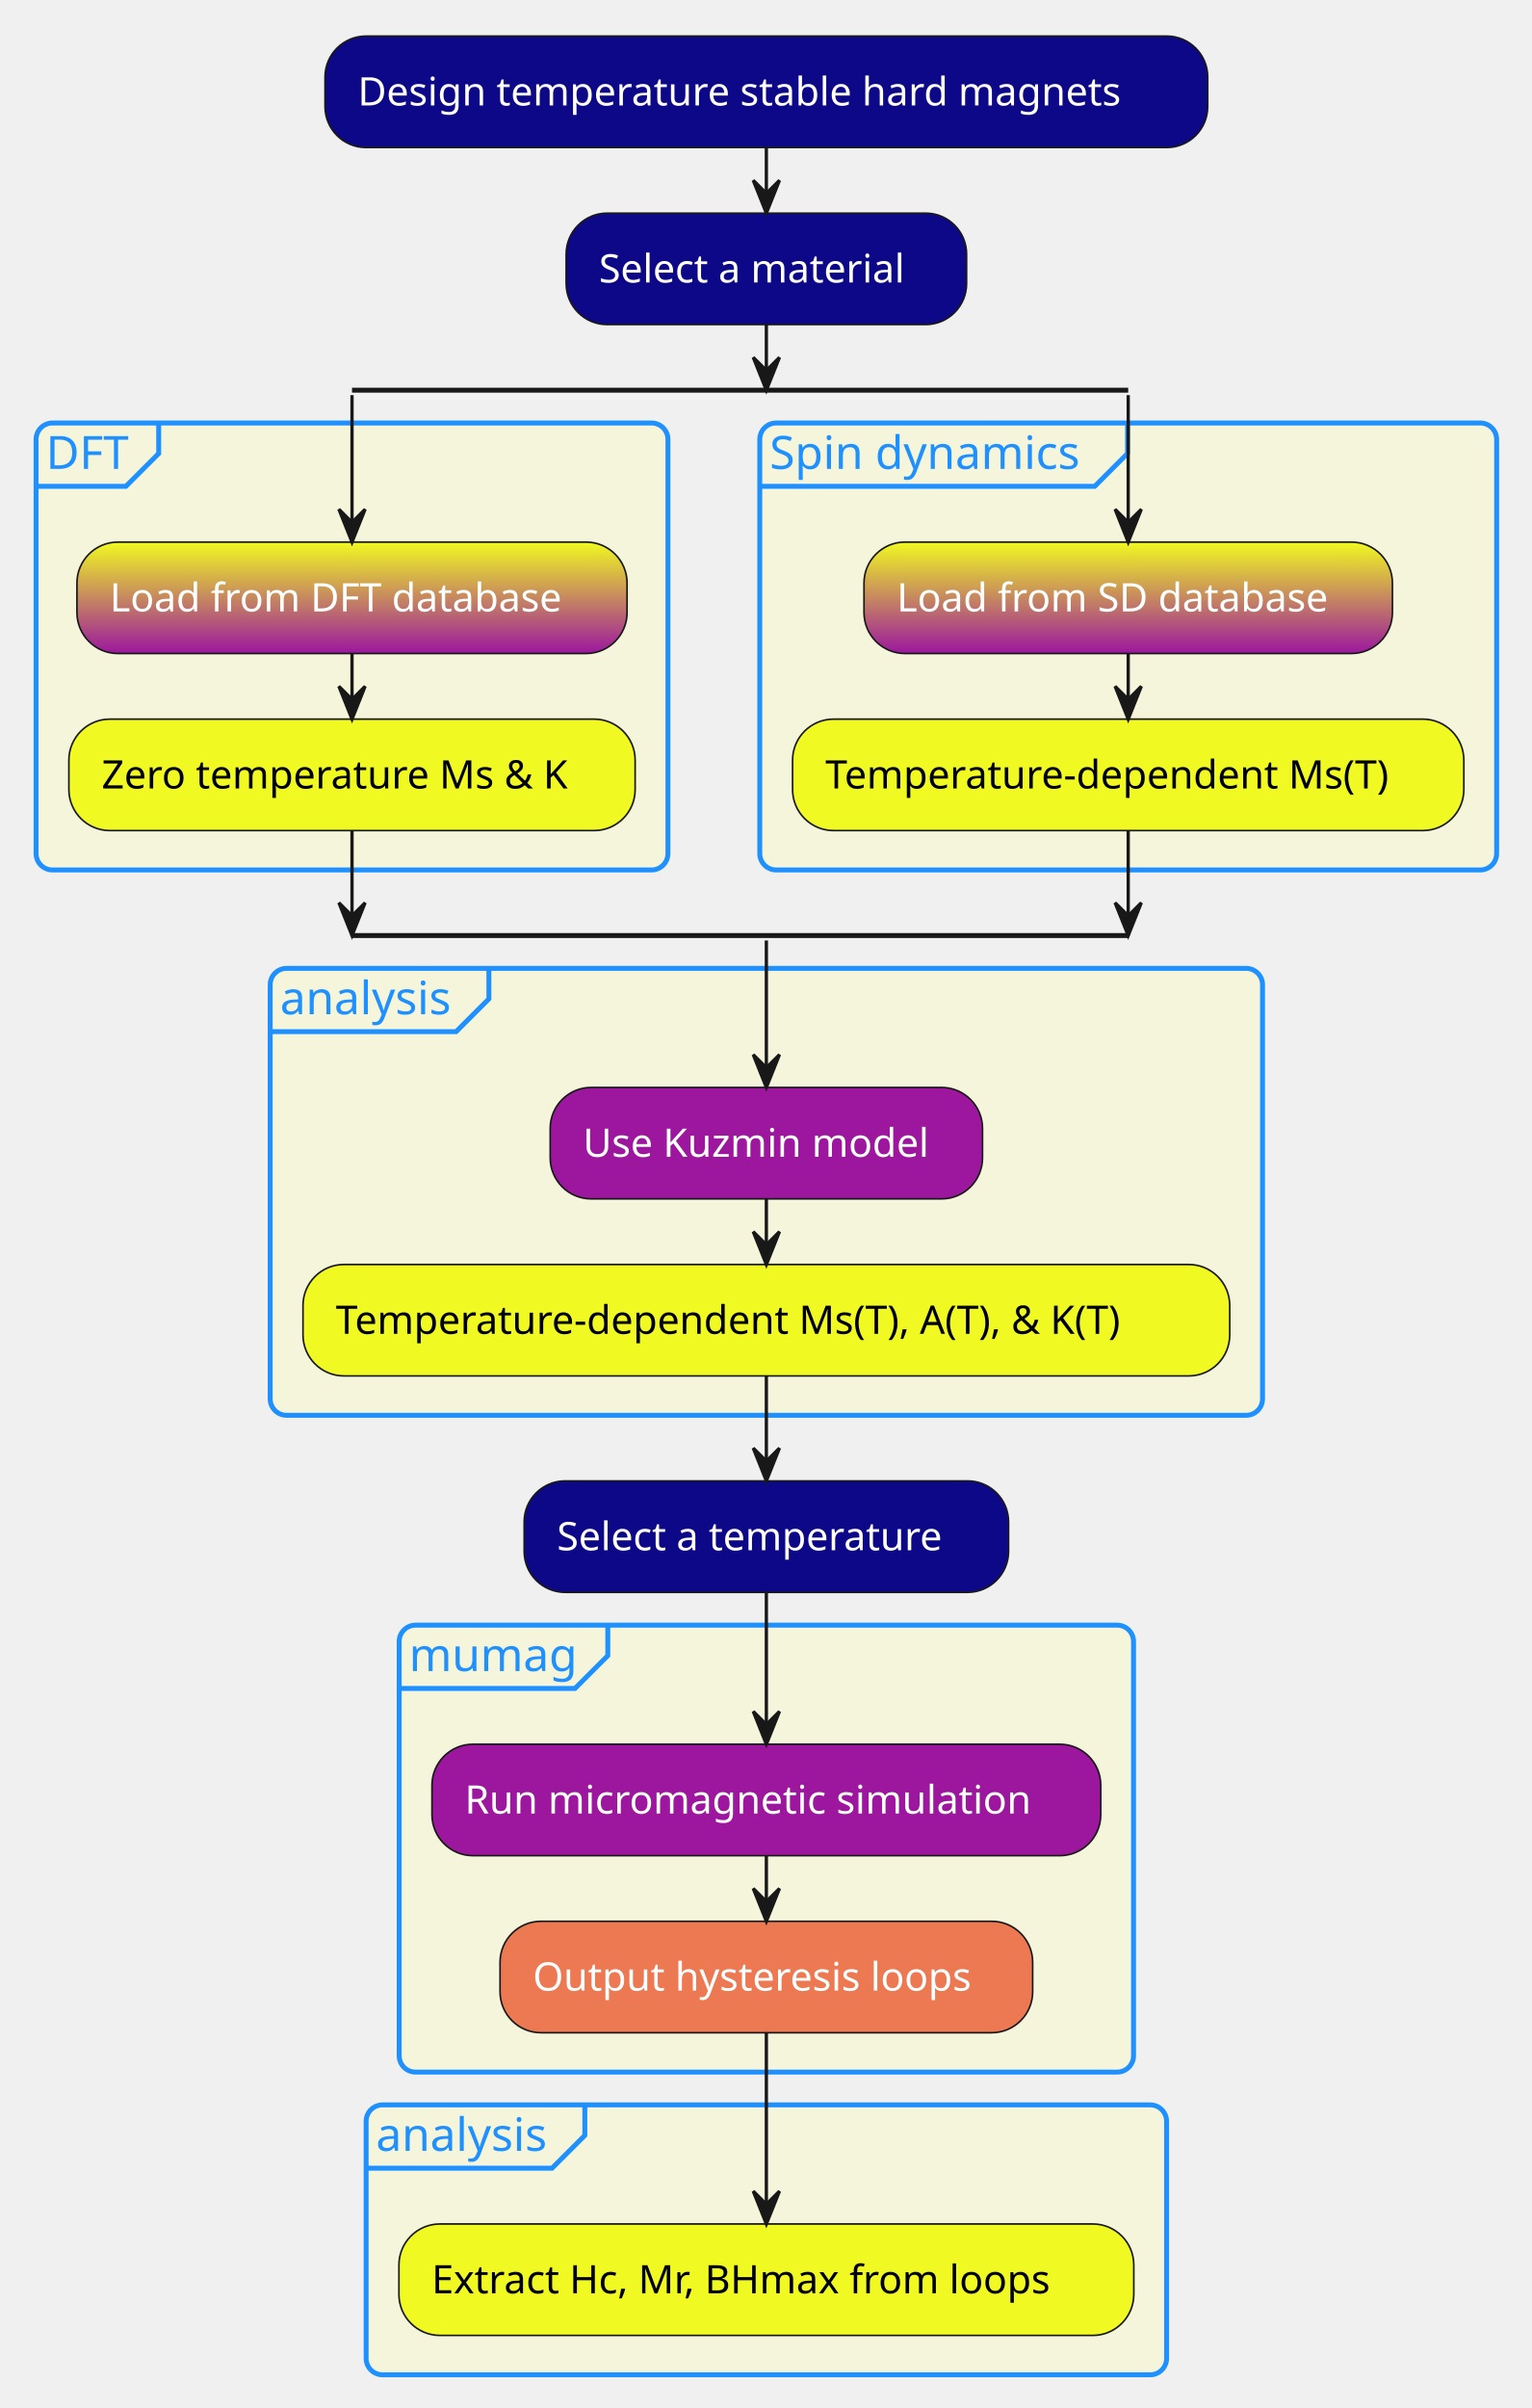
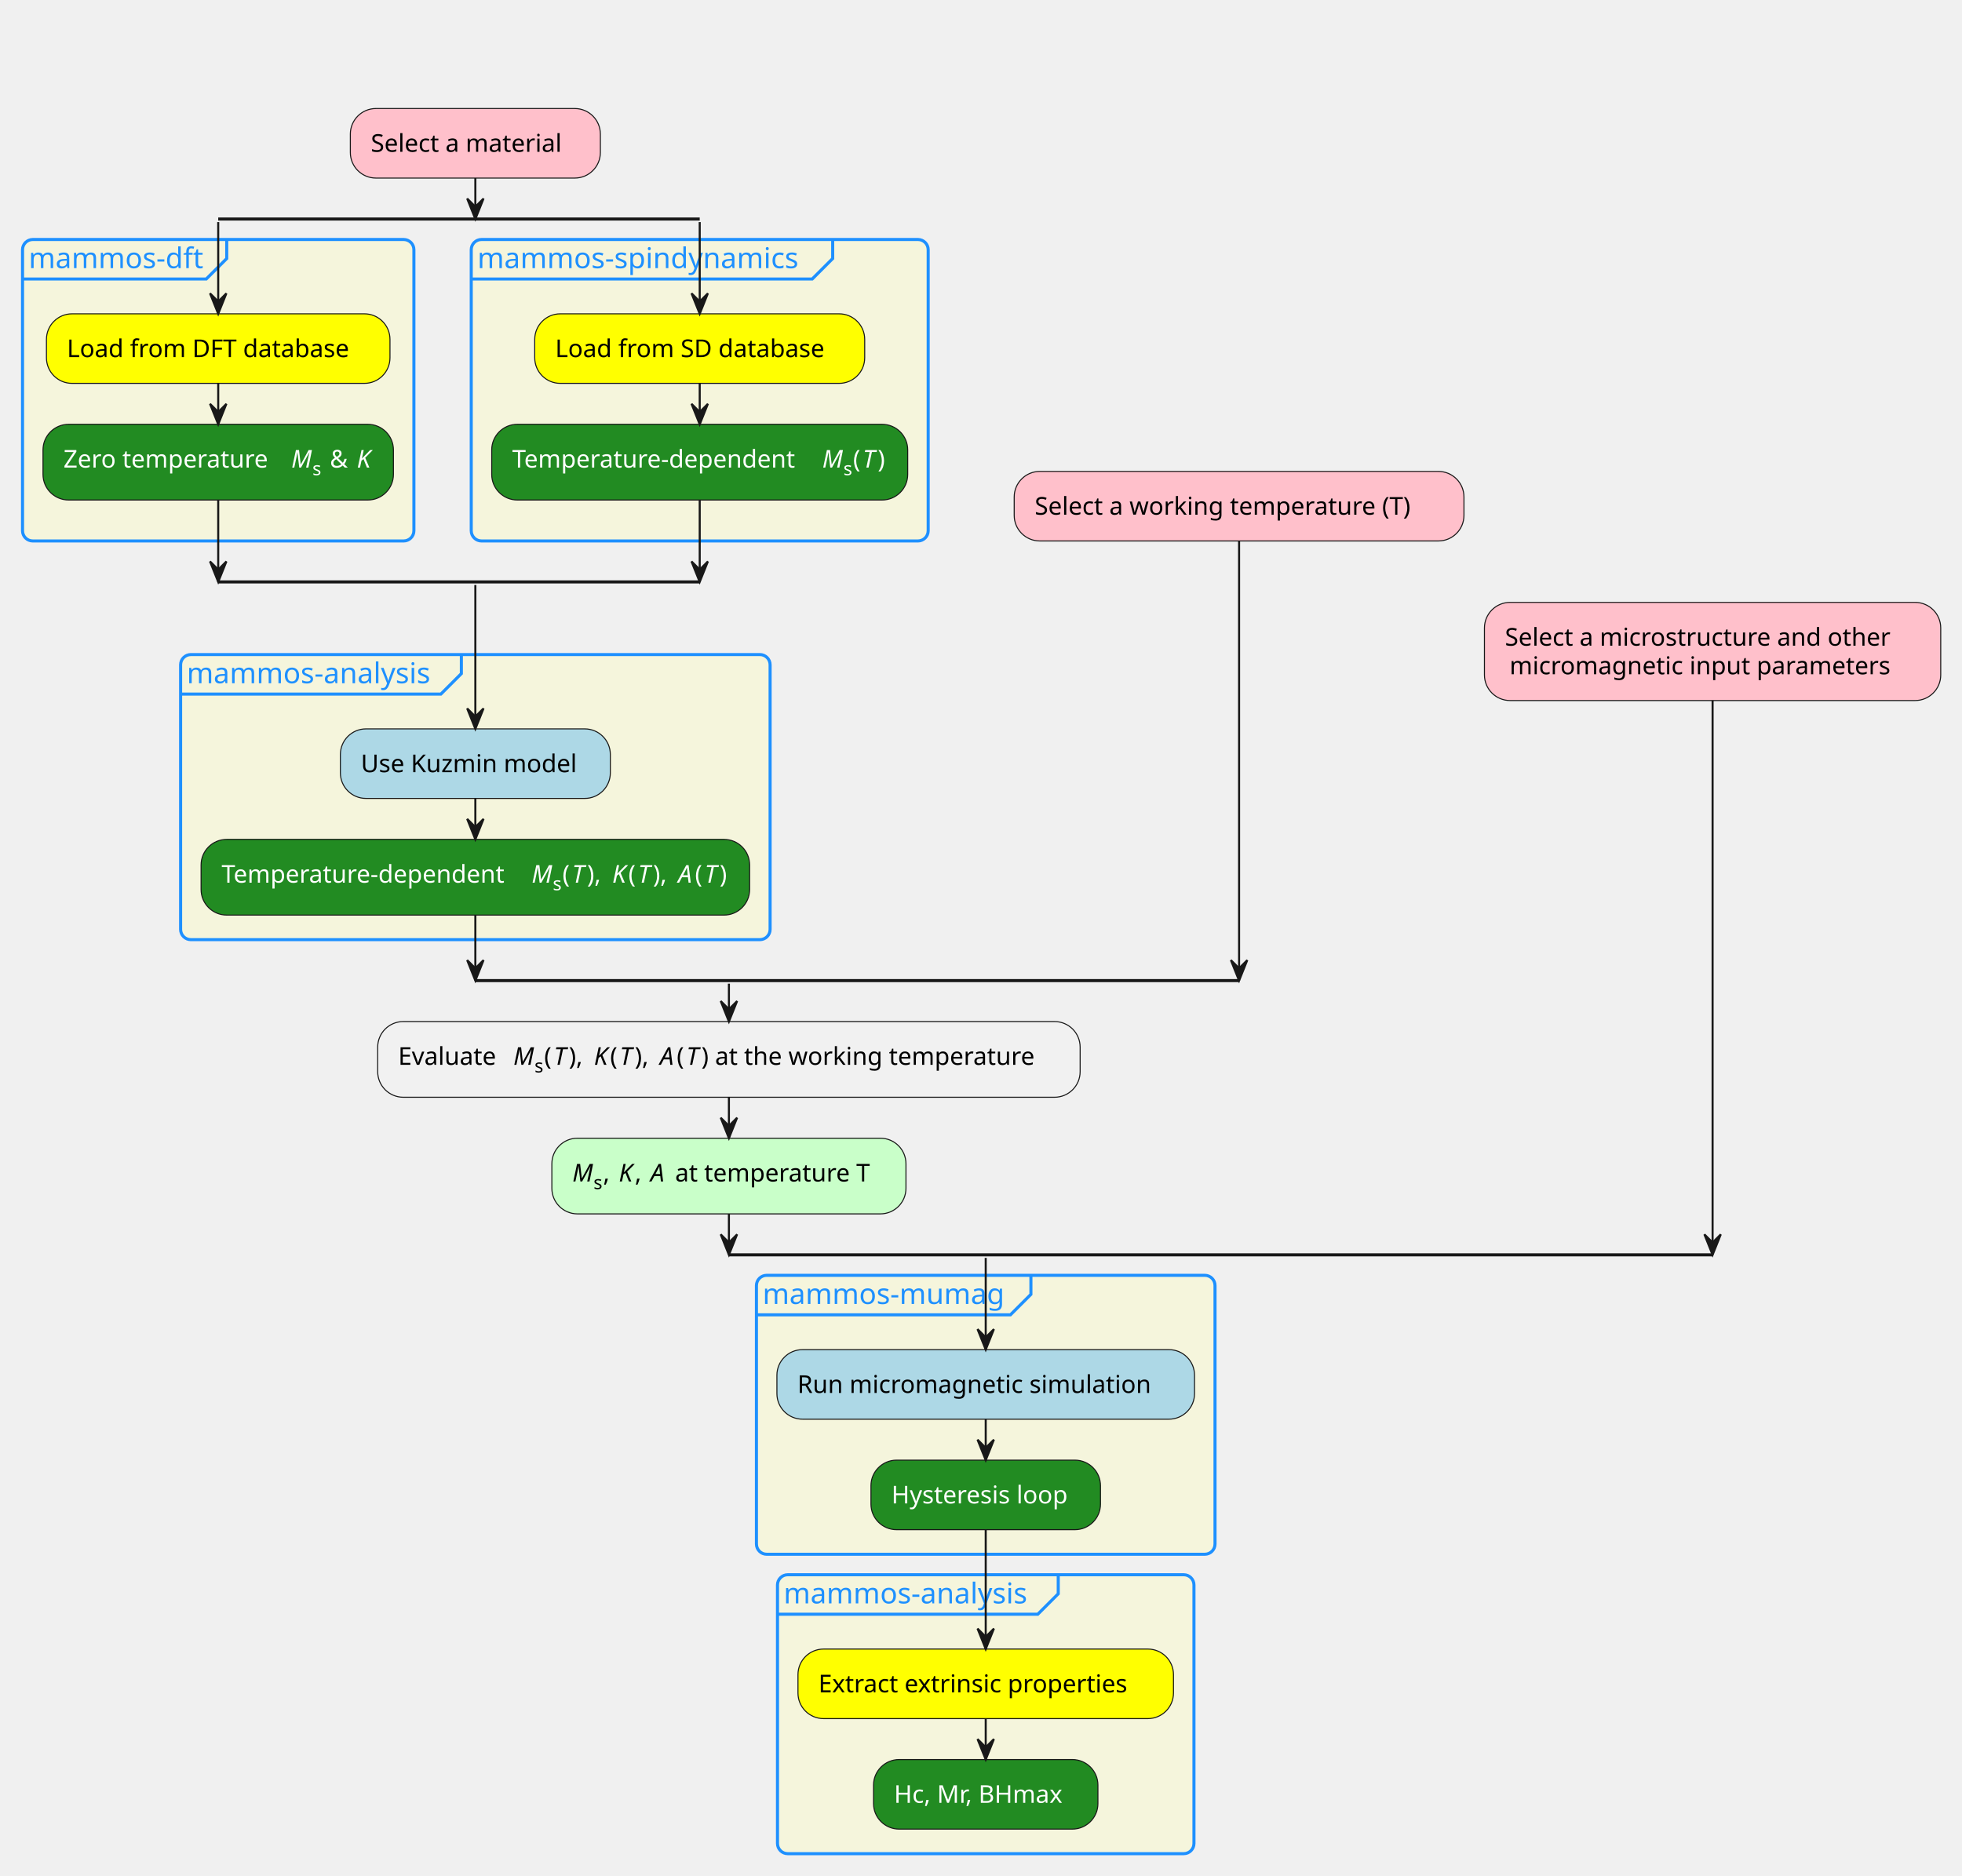
- <svg xmlns="http://www.w3.org/2000/svg" contentStyleType="text/css" data-diagram-type="ACTIVITY" height="734px" preserveAspectRatio="none" style="width:467px;height:734px;background:#FFFFFF;" version="1.1" viewBox="0 0 467 734" width="467px" zoomAndPan="magnify">
-   <defs>
-     <linearGradient id="gvwkqn1b3uwo70" x1="50%" x2="50%" y1="0%" y2="100%">
-       <stop offset="0%" stop-color="#F0F921" />
-       <stop offset="100%" stop-color="#9C179E" />
-     </linearGradient>
-   </defs>
+ <svg xmlns="http://www.w3.org/2000/svg" contentStyleType="text/css" data-diagram-type="ACTIVITY" height="916px" preserveAspectRatio="none" style="width:958px;height:916px;background:#FFFFFF;" version="1.1" viewBox="0 0 958 916" width="958px" zoomAndPan="magnify">
+   <defs />
  <g>
-     <rect fill="#0D0887" height="33.969" rx="12.5" ry="12.5" style="stroke:#181818;stroke-width:0.5;" width="269.141" x="99.098" y="11" />
-     <text fill="#FFFFFF" font-family="sans-serif" font-size="12" lengthAdjust="spacing" textLength="249.141" x="109.098" y="32.139">Design temperature stable hard magnets</text>
-     <rect fill="#0D0887" height="33.969" rx="12.5" ry="12.5" style="stroke:#181818;stroke-width:0.5;" width="122.088" x="172.624" y="64.969" />
-     <text fill="#FFFFFF" font-family="sans-serif" font-size="12" lengthAdjust="spacing" textLength="102.088" x="182.624" y="86.107">Select a material</text>
-     <line style="stroke:#181818;stroke-width:1.5;" x1="107.33" x2="343.998" y1="118.938" y2="118.938" />
-     <rect fill="#F5F5DC" height="136.234" rx="5" ry="5" style="stroke:#1E90FF;stroke-width:1.5;" width="192.66" x="11" y="128.938" />
-     <path d="M48.385,128.938 L48.385,138.234 L38.385,148.234 L11,148.234" fill="none" style="stroke:#1E90FF;stroke-width:1.5;" />
-     <text fill="#1E90FF" font-family="sans-serif" font-size="14" lengthAdjust="spacing" textLength="27.385" x="14" y="142.933">DFT</text>
-     <rect fill="url(#gvwkqn1b3uwo70)" height="33.969" rx="12.5" ry="12.5" style="stroke:#181818;stroke-width:0.5;" width="167.738" x="23.461" y="165.234" />
-     <text fill="#FFFFFF" font-family="sans-serif" font-size="12" lengthAdjust="spacing" textLength="147.738" x="33.461" y="186.373">Load from DFT database</text>
-     <rect fill="#F0F921" height="33.969" rx="12.5" ry="12.5" style="stroke:#181818;stroke-width:0.5;" width="172.66" x="21" y="219.203" />
-     <text fill="#000000" font-family="sans-serif" font-size="12" lengthAdjust="spacing" textLength="152.66" x="31" y="240.342">Zero temperature Ms &amp; K</text>
-     <rect fill="#F5F5DC" height="136.234" rx="5" ry="5" style="stroke:#1E90FF;stroke-width:1.5;" width="224.676" x="231.66" y="128.938" />
-     <path d="M343.789,128.938 L343.789,138.234 L333.789,148.234 L231.66,148.234" fill="none" style="stroke:#1E90FF;stroke-width:1.5;" />
-     <text fill="#1E90FF" font-family="sans-serif" font-size="14" lengthAdjust="spacing" textLength="102.129" x="234.66" y="142.933">Spin dynamics</text>
-     <rect fill="url(#gvwkqn1b3uwo70)" height="33.969" rx="12.5" ry="12.5" style="stroke:#181818;stroke-width:0.5;" width="161.123" x="263.437" y="165.234" />
-     <text fill="#FFFFFF" font-family="sans-serif" font-size="12" lengthAdjust="spacing" textLength="141.123" x="273.437" y="186.373">Load from SD database</text>
-     <rect fill="#F0F921" height="33.969" rx="12.5" ry="12.5" style="stroke:#181818;stroke-width:0.5;" width="204.676" x="241.66" y="219.203" />
-     <text fill="#000000" font-family="sans-serif" font-size="12" lengthAdjust="spacing" textLength="184.676" x="251.66" y="240.342">Temperature‐dependent Ms(T)</text>
-     <line style="stroke:#181818;stroke-width:1.5;" x1="107.33" x2="343.998" y1="285.172" y2="285.172" />
-     <rect fill="#F5F5DC" height="136.234" rx="5" ry="5" style="stroke:#1E90FF;stroke-width:1.5;" width="302.57" x="82.383" y="295.172" />
-     <path d="M149.066,295.172 L149.066,304.469 L139.066,314.469 L82.383,314.469" fill="none" style="stroke:#1E90FF;stroke-width:1.5;" />
-     <text fill="#1E90FF" font-family="sans-serif" font-size="14" lengthAdjust="spacing" textLength="56.684" x="85.383" y="309.167">analysis</text>
-     <rect fill="#9C179E" height="33.969" rx="12.5" ry="12.5" style="stroke:#181818;stroke-width:0.5;" width="131.815" x="167.761" y="331.469" />
-     <text fill="#FFFFFF" font-family="sans-serif" font-size="12" lengthAdjust="spacing" textLength="111.814" x="177.761" y="352.607">Use Kuzmin model</text>
-     <rect fill="#F0F921" height="33.969" rx="12.5" ry="12.5" style="stroke:#181818;stroke-width:0.5;" width="282.57" x="92.383" y="385.438" />
-     <text fill="#000000" font-family="sans-serif" font-size="12" lengthAdjust="spacing" textLength="262.57" x="102.383" y="406.576">Temperature‐dependent Ms(T), A(T), &amp; K(T)</text>
-     <rect fill="#0D0887" height="33.969" rx="12.5" ry="12.5" style="stroke:#181818;stroke-width:0.5;" width="147.693" x="159.821" y="451.406" />
-     <text fill="#FFFFFF" font-family="sans-serif" font-size="12" lengthAdjust="spacing" textLength="127.693" x="169.821" y="472.545">Select a temperature</text>
-     <rect fill="#F5F5DC" height="136.234" rx="5" ry="5" style="stroke:#1E90FF;stroke-width:1.5;" width="223.914" x="121.711" y="495.375" />
-     <path d="M185.325,495.375 L185.325,504.672 L175.325,514.672 L121.711,514.672" fill="none" style="stroke:#1E90FF;stroke-width:1.5;" />
-     <text fill="#1E90FF" font-family="sans-serif" font-size="14" lengthAdjust="spacing" textLength="53.614" x="124.711" y="509.37">mumag</text>
-     <rect fill="#9C179E" height="33.969" rx="12.5" ry="12.5" style="stroke:#181818;stroke-width:0.5;" width="203.914" x="131.711" y="531.672" />
-     <text fill="#FFFFFF" font-family="sans-serif" font-size="12" lengthAdjust="spacing" textLength="183.914" x="141.711" y="552.811">Run micromagnetic simulation</text>
-     <rect fill="#ED7953" height="33.969" rx="12.5" ry="12.5" style="stroke:#181818;stroke-width:0.5;" width="162.4" x="152.468" y="585.641" />
-     <text fill="#FFFFFF" font-family="sans-serif" font-size="12" lengthAdjust="spacing" textLength="142.4" x="162.468" y="606.779">Output hysteresis loops</text>
-     <rect fill="#F5F5DC" height="82.266" rx="5" ry="5" style="stroke:#1E90FF;stroke-width:1.5;" width="244.065" x="111.636" y="641.609" />
-     <path d="M178.319,641.609 L178.319,650.906 L168.319,660.906 L111.636,660.906" fill="none" style="stroke:#1E90FF;stroke-width:1.5;" />
-     <text fill="#1E90FF" font-family="sans-serif" font-size="14" lengthAdjust="spacing" textLength="56.684" x="114.636" y="655.605">analysis</text>
-     <rect fill="#F0F921" height="33.969" rx="12.5" ry="12.5" style="stroke:#181818;stroke-width:0.5;" width="224.065" x="121.636" y="677.906" />
-     <text fill="#000000" font-family="sans-serif" font-size="12" lengthAdjust="spacing" textLength="204.065" x="131.636" y="699.045">Extract Hc, Mr, BHmax from loops</text>
-     <line style="stroke:#181818;stroke-width:1;" x1="233.668" x2="233.668" y1="44.969" y2="64.969" />
-     <polygon fill="#181818" points="229.668,54.969,233.668,64.969,237.668,54.969,233.668,58.969" style="stroke:#181818;stroke-width:1;" />
-     <line style="stroke:#181818;stroke-width:1;" x1="107.33" x2="107.33" y1="199.203" y2="219.203" />
-     <polygon fill="#181818" points="103.33,209.203,107.33,219.203,111.33,209.203,107.33,213.203" style="stroke:#181818;stroke-width:1;" />
-     <line style="stroke:#181818;stroke-width:1;" x1="343.998" x2="343.998" y1="199.203" y2="219.203" />
-     <polygon fill="#181818" points="339.998,209.203,343.998,219.203,347.998,209.203,343.998,213.203" style="stroke:#181818;stroke-width:1;" />
-     <line style="stroke:#181818;stroke-width:1;" x1="107.33" x2="107.33" y1="120.438" y2="165.234" />
-     <polygon fill="#181818" points="103.33,155.234,107.33,165.234,111.33,155.234,107.33,159.234" style="stroke:#181818;stroke-width:1;" />
-     <line style="stroke:#181818;stroke-width:1;" x1="343.998" x2="343.998" y1="120.438" y2="165.234" />
-     <polygon fill="#181818" points="339.998,155.234,343.998,165.234,347.998,155.234,343.998,159.234" style="stroke:#181818;stroke-width:1;" />
-     <line style="stroke:#181818;stroke-width:1;" x1="107.33" x2="107.33" y1="253.172" y2="285.172" />
-     <polygon fill="#181818" points="103.33,275.172,107.33,285.172,111.33,275.172,107.33,279.172" style="stroke:#181818;stroke-width:1;" />
-     <line style="stroke:#181818;stroke-width:1;" x1="343.998" x2="343.998" y1="253.172" y2="285.172" />
-     <polygon fill="#181818" points="339.998,275.172,343.998,285.172,347.998,275.172,343.998,279.172" style="stroke:#181818;stroke-width:1;" />
-     <line style="stroke:#181818;stroke-width:1;" x1="233.668" x2="233.668" y1="98.938" y2="118.938" />
-     <polygon fill="#181818" points="229.668,108.938,233.668,118.938,237.668,108.938,233.668,112.938" style="stroke:#181818;stroke-width:1;" />
-     <line style="stroke:#181818;stroke-width:1;" x1="233.668" x2="233.668" y1="365.438" y2="385.438" />
-     <polygon fill="#181818" points="229.668,375.438,233.668,385.438,237.668,375.438,233.668,379.438" style="stroke:#181818;stroke-width:1;" />
-     <line style="stroke:#181818;stroke-width:1;" x1="233.668" x2="233.668" y1="286.672" y2="331.469" />
-     <polygon fill="#181818" points="229.668,321.469,233.668,331.469,237.668,321.469,233.668,325.469" style="stroke:#181818;stroke-width:1;" />
-     <line style="stroke:#181818;stroke-width:1;" x1="233.668" x2="233.668" y1="419.406" y2="451.406" />
-     <polygon fill="#181818" points="229.668,441.406,233.668,451.406,237.668,441.406,233.668,445.406" style="stroke:#181818;stroke-width:1;" />
-     <line style="stroke:#181818;stroke-width:1;" x1="233.668" x2="233.668" y1="565.641" y2="585.641" />
-     <polygon fill="#181818" points="229.668,575.641,233.668,585.641,237.668,575.641,233.668,579.641" style="stroke:#181818;stroke-width:1;" />
-     <line style="stroke:#181818;stroke-width:1;" x1="233.668" x2="233.668" y1="485.375" y2="531.672" />
-     <polygon fill="#181818" points="229.668,521.672,233.668,531.672,237.668,521.672,233.668,525.672" style="stroke:#181818;stroke-width:1;" />
-     <line style="stroke:#181818;stroke-width:1;" x1="233.668" x2="233.668" y1="619.609" y2="677.906" />
-     <polygon fill="#181818" points="229.668,667.906,233.668,677.906,237.668,667.906,233.668,671.906" style="stroke:#181818;stroke-width:1;" />
+     <line style="stroke:none;stroke-width:1.5;" x1="355.911" x2="836.218" y1="10" y2="10" />
+     <line style="stroke:none;stroke-width:1.5;" x1="232.105" x2="605.016" y1="31.5" y2="31.5" />
+     <rect fill="#FFC0CB" height="33.969" rx="12.5" ry="12.5" style="stroke:#181818;stroke-width:0.5;" width="122.088" x="171.061" y="53" />
+     <text fill="#000000" font-family="sans-serif" font-size="12" lengthAdjust="spacing" textLength="102.088" x="181.061" y="74.139">Select a material</text>
+     <line style="stroke:#181818;stroke-width:1.5;" x1="106.549" x2="341.654" y1="106.969" y2="106.969" />
+     <rect fill="#F5F5DC" height="147.234" rx="5" ry="5" style="stroke:#1E90FF;stroke-width:1.5;" width="191.097" x="11" y="116.969" />
+     <path d="M110.708,116.969 L110.708,126.266 L100.708,136.266 L11,136.266" fill="none" style="stroke:#1E90FF;stroke-width:1.5;" />
+     <text fill="#1E90FF" font-family="sans-serif" font-size="14" lengthAdjust="spacing" textLength="89.708" x="14" y="130.964">mammos-dft</text>
+     <rect fill="#FFFF00" height="33.969" rx="12.5" ry="12.5" style="stroke:#181818;stroke-width:0.5;" width="167.738" x="22.679" y="153.266" />
+     <text fill="#000000" font-family="sans-serif" font-size="12" lengthAdjust="spacing" textLength="147.738" x="32.679" y="174.404">Load from DFT database</text>
+     <rect fill="#228B22" height="36.969" rx="12.5" ry="12.5" style="stroke:#181818;stroke-width:0.5;" width="171.097" x="21" y="207.234" />
+     <text fill="#FFFFFF" font-family="sans-serif" font-size="12" lengthAdjust="spacing" textLength="107.385" x="31" y="228.373">Zero temperature</text>
+     <text fill="#FFFFFF" font-family="sans-serif" font-size="12" font-style="italic" lengthAdjust="spacing" textLength="10.354" x="142.199" y="228.373">M</text>
+     <text fill="#FFFFFF" font-family="sans-serif" font-size="9" lengthAdjust="spacing" textLength="4.689" x="152.553" y="232.081">s</text>
+     <text fill="#FFFFFF" font-family="sans-serif" font-size="12" lengthAdjust="spacing" textLength="9.357" x="161.056" y="228.373">&amp;</text>
+     <text fill="#FFFFFF" font-family="sans-serif" font-size="12" font-style="italic" lengthAdjust="spacing" textLength="7.869" x="174.228" y="228.373">K</text>
+     <rect fill="#F5F5DC" height="147.234" rx="5" ry="5" style="stroke:#1E90FF;stroke-width:1.5;" width="223.113" x="230.097" y="116.969" />
+     <path d="M406.586,116.969 L406.586,126.266 L396.586,136.266 L230.097,136.266" fill="none" style="stroke:#1E90FF;stroke-width:1.5;" />
+     <text fill="#1E90FF" font-family="sans-serif" font-size="14" lengthAdjust="spacing" textLength="166.489" x="233.097" y="130.964">mammos-spindynamics</text>
+     <rect fill="#FFFF00" height="33.969" rx="12.5" ry="12.5" style="stroke:#181818;stroke-width:0.5;" width="161.123" x="261.092" y="153.266" />
+     <text fill="#000000" font-family="sans-serif" font-size="12" lengthAdjust="spacing" textLength="141.123" x="271.092" y="174.404">Load from SD database</text>
+     <rect fill="#228B22" height="36.969" rx="12.5" ry="12.5" style="stroke:#181818;stroke-width:0.5;" width="203.113" x="240.097" y="207.234" />
+     <text fill="#FFFFFF" font-family="sans-serif" font-size="12" lengthAdjust="spacing" textLength="147.562" x="250.097" y="228.373">Temperature‐dependent</text>
+     <text fill="#FFFFFF" font-family="sans-serif" font-size="12" font-style="italic" lengthAdjust="spacing" textLength="10.354" x="401.474" y="228.373">M</text>
+     <text fill="#FFFFFF" font-family="sans-serif" font-size="9" lengthAdjust="spacing" textLength="4.689" x="411.828" y="232.081">s</text>
+     <text fill="#FFFFFF" font-family="sans-serif" font-size="12" lengthAdjust="spacing" textLength="4.682" x="416.517" y="228.373">(</text>
+     <text fill="#FFFFFF" font-family="sans-serif" font-size="12" font-style="italic" lengthAdjust="spacing" textLength="7.33" x="421.198" y="228.373">T</text>
+     <text fill="#FFFFFF" font-family="sans-serif" font-size="12" lengthAdjust="spacing" textLength="4.682" x="428.528" y="228.373">)</text>
+     <line style="stroke:#181818;stroke-width:1.5;" x1="106.549" x2="341.654" y1="284.203" y2="284.203" />
+     <rect fill="#F5F5DC" height="139.234" rx="5" ry="5" style="stroke:#1E90FF;stroke-width:1.5;" width="287.835" x="88.187" y="319.688" />
+     <path d="M225.274,319.688 L225.274,328.984 L215.274,338.984 L88.187,338.984" fill="none" style="stroke:#1E90FF;stroke-width:1.5;" />
+     <text fill="#1E90FF" font-family="sans-serif" font-size="14" lengthAdjust="spacing" textLength="127.087" x="91.187" y="333.683">mammos-analysis</text>
+     <rect fill="#ADD8E6" height="33.969" rx="12.5" ry="12.5" style="stroke:#181818;stroke-width:0.5;" width="131.815" x="166.198" y="355.984" />
+     <text fill="#000000" font-family="sans-serif" font-size="12" lengthAdjust="spacing" textLength="111.814" x="176.198" y="377.123">Use Kuzmin model</text>
+     <rect fill="#228B22" height="36.969" rx="12.5" ry="12.5" style="stroke:#181818;stroke-width:0.5;" width="267.835" x="98.187" y="409.953" />
+     <text fill="#FFFFFF" font-family="sans-serif" font-size="12" lengthAdjust="spacing" textLength="147.562" x="108.187" y="431.092">Temperature‐dependent</text>
+     <text fill="#FFFFFF" font-family="sans-serif" font-size="12" font-style="italic" lengthAdjust="spacing" textLength="10.354" x="259.564" y="431.092">M</text>
+     <text fill="#FFFFFF" font-family="sans-serif" font-size="9" lengthAdjust="spacing" textLength="4.689" x="269.918" y="434.799">s</text>
+     <text fill="#FFFFFF" font-family="sans-serif" font-size="12" lengthAdjust="spacing" textLength="4.682" x="274.607" y="431.092">(</text>
+     <text fill="#FFFFFF" font-family="sans-serif" font-size="12" font-style="italic" lengthAdjust="spacing" textLength="7.33" x="279.288" y="431.092">T</text>
+     <text fill="#FFFFFF" font-family="sans-serif" font-size="12" lengthAdjust="spacing" textLength="8.496" x="286.618" y="431.092">),</text>
+     <text fill="#FFFFFF" font-family="sans-serif" font-size="12" font-style="italic" lengthAdjust="spacing" textLength="7.869" x="298.929" y="431.092">K</text>
+     <text fill="#FFFFFF" font-family="sans-serif" font-size="12" lengthAdjust="spacing" textLength="4.682" x="306.798" y="431.092">(</text>
+     <text fill="#FFFFFF" font-family="sans-serif" font-size="12" font-style="italic" lengthAdjust="spacing" textLength="7.33" x="311.48" y="431.092">T</text>
+     <text fill="#FFFFFF" font-family="sans-serif" font-size="12" lengthAdjust="spacing" textLength="8.496" x="318.81" y="431.092">),</text>
+     <text fill="#FFFFFF" font-family="sans-serif" font-size="12" font-style="italic" lengthAdjust="spacing" textLength="8.209" x="331.12" y="431.092">A</text>
+     <text fill="#FFFFFF" font-family="sans-serif" font-size="12" lengthAdjust="spacing" textLength="4.682" x="339.329" y="431.092">(</text>
+     <text fill="#FFFFFF" font-family="sans-serif" font-size="12" font-style="italic" lengthAdjust="spacing" textLength="7.33" x="344.011" y="431.092">T</text>
+     <text fill="#FFFFFF" font-family="sans-serif" font-size="12" lengthAdjust="spacing" textLength="4.682" x="351.341" y="431.092">)</text>
+     <rect fill="#FFC0CB" height="33.969" rx="12.5" ry="12.5" style="stroke:#181818;stroke-width:0.5;" width="219.611" x="495.21" y="230.234" />
+     <text fill="#000000" font-family="sans-serif" font-size="12" lengthAdjust="spacing" textLength="199.611" x="505.21" y="251.373">Select a working temperature (T)</text>
+     <line style="stroke:#181818;stroke-width:1.5;" x1="232.105" x2="605.016" y1="478.922" y2="478.922" />
+     <rect fill="#F1F1F1" height="36.969" rx="12.5" ry="12.5" style="stroke:#181818;stroke-width:0.5;" width="342.988" x="184.417" y="498.922" />
+     <text fill="#000000" font-family="sans-serif" font-size="12" lengthAdjust="spacing" textLength="52.418" x="194.417" y="520.061">Evaluate</text>
+     <text fill="#000000" font-family="sans-serif" font-size="12" font-style="italic" lengthAdjust="spacing" textLength="10.354" x="250.649" y="520.061">M</text>
+     <text fill="#000000" font-family="sans-serif" font-size="9" lengthAdjust="spacing" textLength="4.689" x="261.003" y="523.768">s</text>
+     <text fill="#000000" font-family="sans-serif" font-size="12" lengthAdjust="spacing" textLength="4.682" x="265.692" y="520.061">(</text>
+     <text fill="#000000" font-family="sans-serif" font-size="12" font-style="italic" lengthAdjust="spacing" textLength="7.33" x="270.373" y="520.061">T</text>
+     <text fill="#000000" font-family="sans-serif" font-size="12" lengthAdjust="spacing" textLength="8.496" x="277.703" y="520.061">),</text>
+     <text fill="#000000" font-family="sans-serif" font-size="12" font-style="italic" lengthAdjust="spacing" textLength="7.869" x="290.014" y="520.061">K</text>
+     <text fill="#000000" font-family="sans-serif" font-size="12" lengthAdjust="spacing" textLength="4.682" x="297.883" y="520.061">(</text>
+     <text fill="#000000" font-family="sans-serif" font-size="12" font-style="italic" lengthAdjust="spacing" textLength="7.33" x="302.565" y="520.061">T</text>
+     <text fill="#000000" font-family="sans-serif" font-size="12" lengthAdjust="spacing" textLength="8.496" x="309.895" y="520.061">),</text>
+     <text fill="#000000" font-family="sans-serif" font-size="12" font-style="italic" lengthAdjust="spacing" textLength="8.209" x="322.205" y="520.061">A</text>
+     <text fill="#000000" font-family="sans-serif" font-size="12" lengthAdjust="spacing" textLength="4.682" x="330.414" y="520.061">(</text>
+     <text fill="#000000" font-family="sans-serif" font-size="12" font-style="italic" lengthAdjust="spacing" textLength="7.33" x="335.096" y="520.061">T</text>
+     <text fill="#000000" font-family="sans-serif" font-size="12" lengthAdjust="spacing" textLength="174.978" x="342.426" y="520.061">) at the working temperature</text>
+     <rect fill="#C9FFC9" height="36.969" rx="12.5" ry="12.5" style="stroke:#181818;stroke-width:0.5;" width="172.902" x="269.46" y="555.891" />
+     <text fill="#000000" font-family="sans-serif" font-size="12" font-style="italic" lengthAdjust="spacing" textLength="10.354" x="279.46" y="577.029">M</text>
+     <text fill="#000000" font-family="sans-serif" font-size="9" lengthAdjust="spacing" textLength="4.689" x="289.813" y="580.737">s</text>
+     <text fill="#000000" font-family="sans-serif" font-size="12" lengthAdjust="spacing" textLength="3.814" x="294.502" y="577.029">,</text>
+     <text fill="#000000" font-family="sans-serif" font-size="12" font-style="italic" lengthAdjust="spacing" textLength="7.869" x="302.131" y="577.029">K</text>
+     <text fill="#000000" font-family="sans-serif" font-size="12" lengthAdjust="spacing" textLength="3.814" x="310" y="577.029">,</text>
+     <text fill="#000000" font-family="sans-serif" font-size="12" font-style="italic" lengthAdjust="spacing" textLength="8.209" x="317.629" y="577.029">A</text>
+     <text fill="#000000" font-family="sans-serif" font-size="12" lengthAdjust="spacing" textLength="102.709" x="329.653" y="577.029">at temperature T</text>
+     <rect fill="#FFC0CB" height="47.938" rx="12.5" ry="12.5" style="stroke:#181818;stroke-width:0.5;" width="222.793" x="724.821" y="294.203" />
+     <text fill="#000000" font-family="sans-serif" font-size="12" lengthAdjust="spacing" textLength="202.793" x="734.821" y="315.342">Select a microstructure and other</text>
+     <text fill="#000000" font-family="sans-serif" font-size="12" lengthAdjust="spacing" textLength="198.281" x="737.077" y="329.31">micromagnetic input parameters</text>
+     <line style="stroke:#181818;stroke-width:1.5;" x1="355.911" x2="836.218" y1="612.859" y2="612.859" />
+     <rect fill="#F5F5DC" height="136.234" rx="5" ry="5" style="stroke:#1E90FF;stroke-width:1.5;" width="223.914" x="369.35" y="622.859" />
+     <path d="M503.368,622.859 L503.368,632.156 L493.368,642.156 L369.35,642.156" fill="none" style="stroke:#1E90FF;stroke-width:1.5;" />
+     <text fill="#1E90FF" font-family="sans-serif" font-size="14" lengthAdjust="spacing" textLength="124.018" x="372.35" y="636.855">mammos-mumag</text>
+     <rect fill="#ADD8E6" height="33.969" rx="12.5" ry="12.5" style="stroke:#181818;stroke-width:0.5;" width="203.914" x="379.35" y="659.156" />
+     <text fill="#000000" font-family="sans-serif" font-size="12" lengthAdjust="spacing" textLength="183.914" x="389.35" y="680.295">Run micromagnetic simulation</text>
+     <rect fill="#228B22" height="33.969" rx="12.5" ry="12.5" style="stroke:#181818;stroke-width:0.5;" width="112.068" x="425.273" y="713.125" />
+     <text fill="#FFFFFF" font-family="sans-serif" font-size="12" lengthAdjust="spacing" textLength="92.068" x="435.273" y="734.264">Hysteresis loop</text>
+     <rect fill="#F5F5DC" height="136.234" rx="5" ry="5" style="stroke:#1E90FF;stroke-width:1.5;" width="203.353" x="379.63" y="769.094" />
+     <path d="M516.717,769.094 L516.717,778.391 L506.717,788.391 L379.63,788.391" fill="none" style="stroke:#1E90FF;stroke-width:1.5;" />
+     <text fill="#1E90FF" font-family="sans-serif" font-size="14" lengthAdjust="spacing" textLength="127.087" x="382.63" y="783.089">mammos-analysis</text>
+     <rect fill="#FFFF00" height="33.969" rx="12.5" ry="12.5" style="stroke:#181818;stroke-width:0.5;" width="183.353" x="389.63" y="805.391" />
+     <text fill="#000000" font-family="sans-serif" font-size="12" lengthAdjust="spacing" textLength="163.353" x="399.63" y="826.529">Extract extrinsic properties</text>
+     <rect fill="#228B22" height="33.969" rx="12.5" ry="12.5" style="stroke:#181818;stroke-width:0.5;" width="109.566" x="426.524" y="859.359" />
+     <text fill="#FFFFFF" font-family="sans-serif" font-size="12" lengthAdjust="spacing" textLength="89.566" x="436.524" y="880.498">Hc, Mr, BHmax</text>
+     <line style="stroke:#181818;stroke-width:1;" x1="106.549" x2="106.549" y1="187.234" y2="207.234" />
+     <polygon fill="#181818" points="102.549,197.234,106.549,207.234,110.549,197.234,106.549,201.234" style="stroke:#181818;stroke-width:1;" />
+     <line style="stroke:#181818;stroke-width:1;" x1="341.654" x2="341.654" y1="187.234" y2="207.234" />
+     <polygon fill="#181818" points="337.654,197.234,341.654,207.234,345.654,197.234,341.654,201.234" style="stroke:#181818;stroke-width:1;" />
+     <line style="stroke:#181818;stroke-width:1;" x1="106.549" x2="106.549" y1="108.469" y2="153.266" />
+     <polygon fill="#181818" points="102.549,143.266,106.549,153.266,110.549,143.266,106.549,147.266" style="stroke:#181818;stroke-width:1;" />
+     <line style="stroke:#181818;stroke-width:1;" x1="341.654" x2="341.654" y1="108.469" y2="153.266" />
+     <polygon fill="#181818" points="337.654,143.266,341.654,153.266,345.654,143.266,341.654,147.266" style="stroke:#181818;stroke-width:1;" />
+     <line style="stroke:#181818;stroke-width:1;" x1="106.549" x2="106.549" y1="244.203" y2="284.203" />
+     <polygon fill="#181818" points="102.549,274.203,106.549,284.203,110.549,274.203,106.549,278.203" style="stroke:#181818;stroke-width:1;" />
+     <line style="stroke:#181818;stroke-width:1;" x1="341.654" x2="341.654" y1="244.203" y2="284.203" />
+     <polygon fill="#181818" points="337.654,274.203,341.654,284.203,345.654,274.203,341.654,278.203" style="stroke:#181818;stroke-width:1;" />
+     <line style="stroke:#181818;stroke-width:1;" x1="232.105" x2="232.105" y1="86.969" y2="106.969" />
+     <polygon fill="#181818" points="228.105,96.969,232.105,106.969,236.105,96.969,232.105,100.969" style="stroke:#181818;stroke-width:1;" />
+     <line style="stroke:#181818;stroke-width:1;" x1="232.105" x2="232.105" y1="389.953" y2="409.953" />
+     <polygon fill="#181818" points="228.105,399.953,232.105,409.953,236.105,399.953,232.105,403.953" style="stroke:#181818;stroke-width:1;" />
+     <line style="stroke:#181818;stroke-width:1;" x1="232.105" x2="232.105" y1="285.703" y2="355.984" />
+     <polygon fill="#181818" points="228.105,345.984,232.105,355.984,236.105,345.984,232.105,349.984" style="stroke:#181818;stroke-width:1;" />
+     <line style="stroke:#181818;stroke-width:1;" x1="232.105" x2="232.105" y1="446.922" y2="478.922" />
+     <polygon fill="#181818" points="228.105,468.922,232.105,478.922,236.105,468.922,232.105,472.922" style="stroke:#181818;stroke-width:1;" />
+     <line style="stroke:#181818;stroke-width:1;" x1="605.016" x2="605.016" y1="264.203" y2="478.922" />
+     <polygon fill="#181818" points="601.016,468.922,605.016,478.922,609.016,468.922,605.016,472.922" style="stroke:#181818;stroke-width:1;" />
+     <line style="stroke:#181818;stroke-width:1;" x1="355.911" x2="355.911" y1="480.422" y2="498.922" />
+     <polygon fill="#181818" points="351.911,488.922,355.911,498.922,359.911,488.922,355.911,492.922" style="stroke:#181818;stroke-width:1;" />
+     <line style="stroke:#181818;stroke-width:1;" x1="355.911" x2="355.911" y1="535.891" y2="555.891" />
+     <polygon fill="#181818" points="351.911,545.891,355.911,555.891,359.911,545.891,355.911,549.891" style="stroke:#181818;stroke-width:1;" />
+     <line style="stroke:#181818;stroke-width:1;" x1="355.911" x2="355.911" y1="592.859" y2="612.859" />
+     <polygon fill="#181818" points="351.911,602.859,355.911,612.859,359.911,602.859,355.911,606.859" style="stroke:#181818;stroke-width:1;" />
+     <line style="stroke:#181818;stroke-width:1;" x1="836.218" x2="836.218" y1="342.141" y2="612.859" />
+     <polygon fill="#181818" points="832.218,602.859,836.218,612.859,840.218,602.859,836.218,606.859" style="stroke:#181818;stroke-width:1;" />
+     <line style="stroke:#181818;stroke-width:1;" x1="481.307" x2="481.307" y1="693.125" y2="713.125" />
+     <polygon fill="#181818" points="477.307,703.125,481.307,713.125,485.307,703.125,481.307,707.125" style="stroke:#181818;stroke-width:1;" />
+     <line style="stroke:#181818;stroke-width:1;" x1="481.307" x2="481.307" y1="614.359" y2="659.156" />
+     <polygon fill="#181818" points="477.307,649.156,481.307,659.156,485.307,649.156,481.307,653.156" style="stroke:#181818;stroke-width:1;" />
+     <line style="stroke:#181818;stroke-width:1;" x1="481.307" x2="481.307" y1="839.359" y2="859.359" />
+     <polygon fill="#181818" points="477.307,849.359,481.307,859.359,485.307,849.359,481.307,853.359" style="stroke:#181818;stroke-width:1;" />
+     <line style="stroke:#181818;stroke-width:1;" x1="481.307" x2="481.307" y1="747.094" y2="805.391" />
+     <polygon fill="#181818" points="477.307,795.391,481.307,805.391,485.307,795.391,481.307,799.391" style="stroke:#181818;stroke-width:1;" />
  </g>
</svg>
